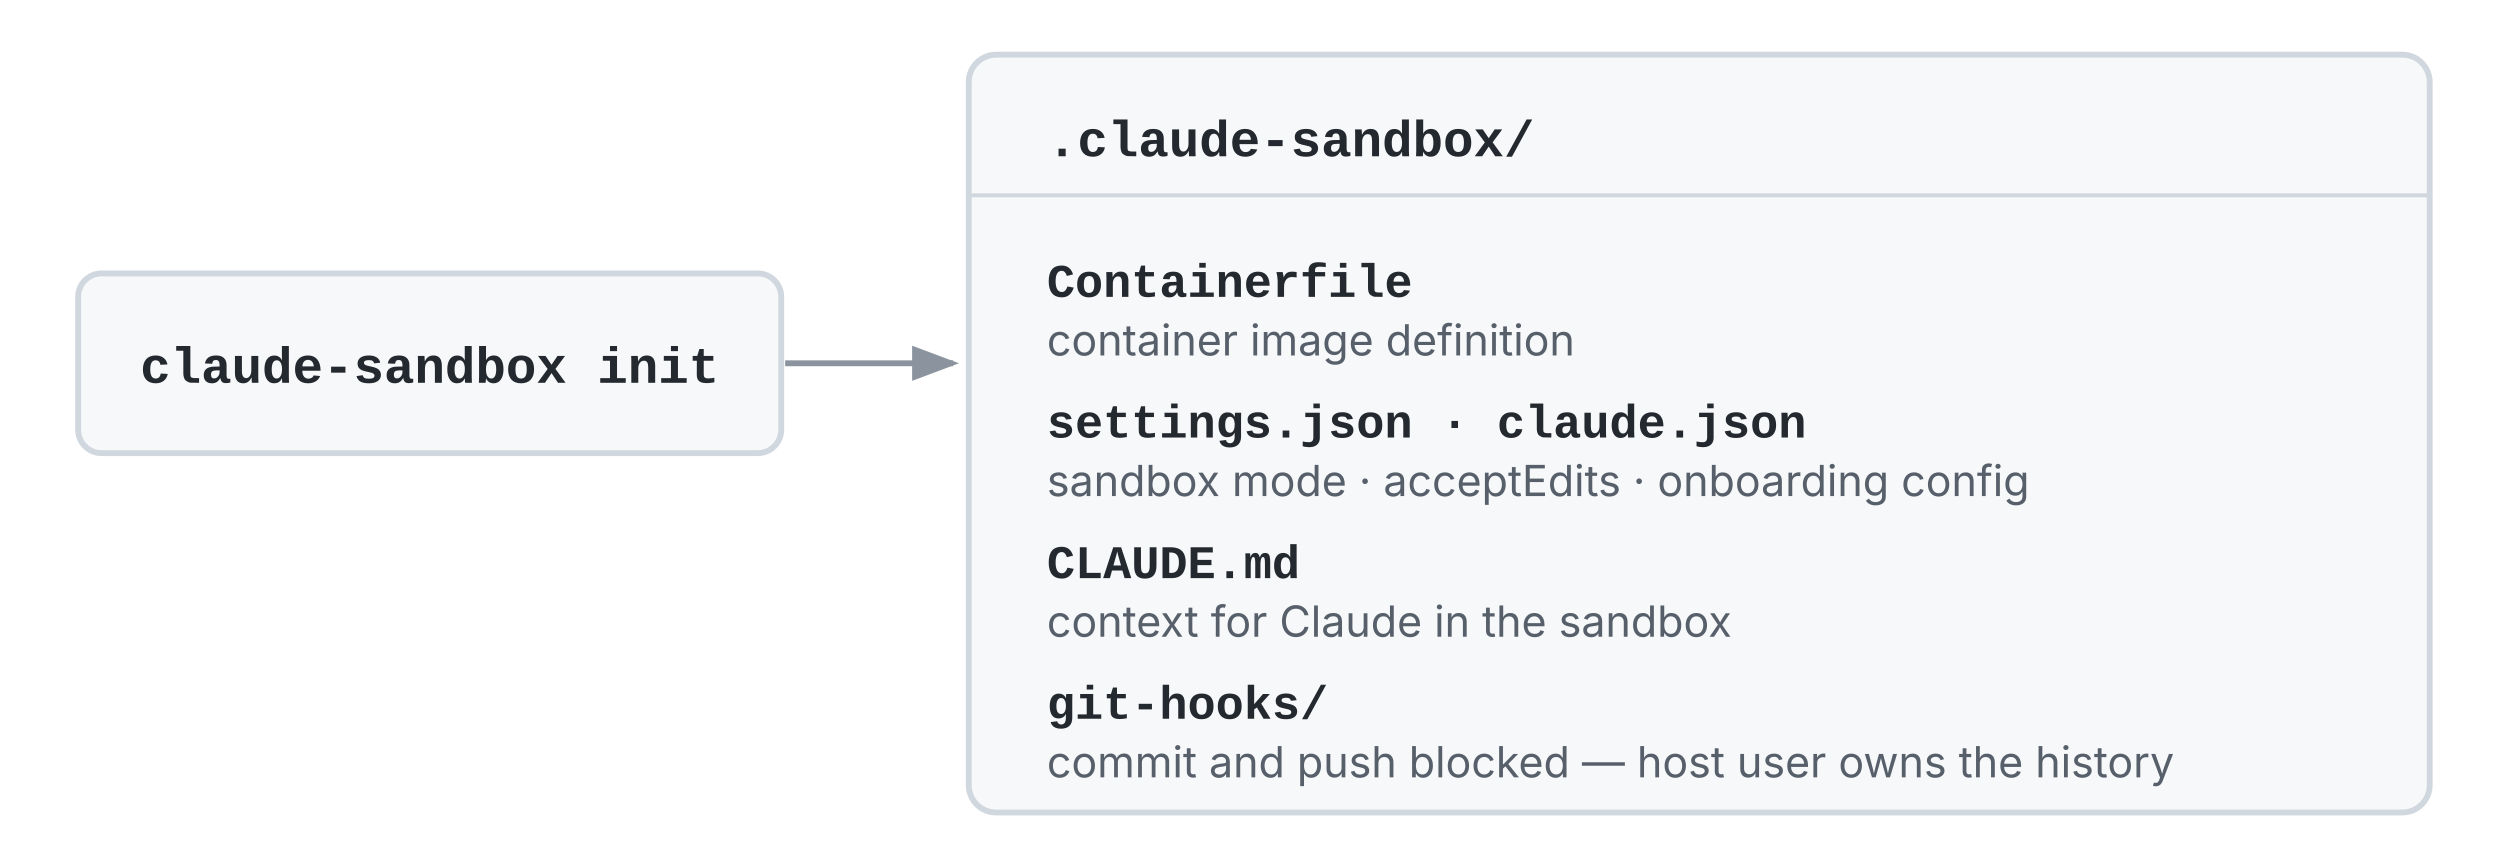
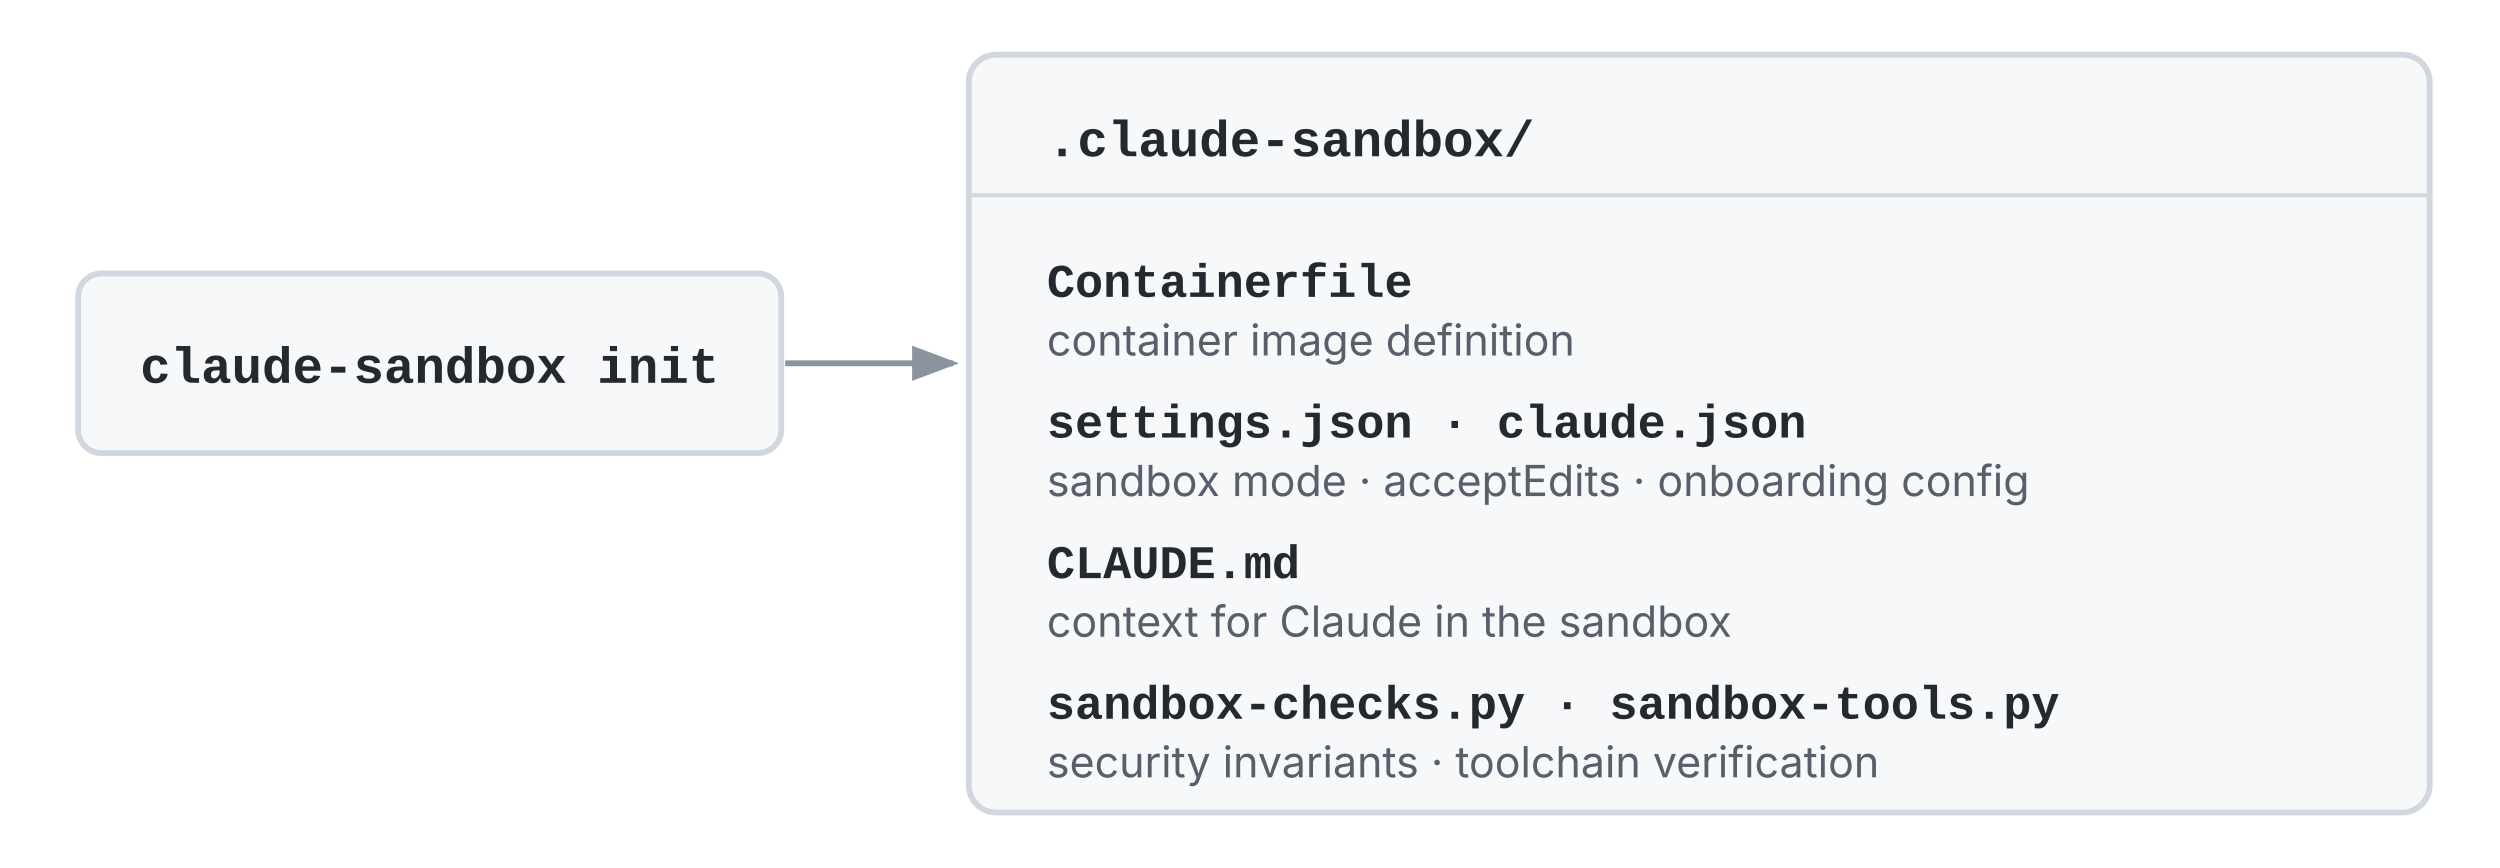
<svg xmlns="http://www.w3.org/2000/svg" viewBox="0 0 640 222" width="640" height="222">
  <defs>
    <marker id="arr" markerWidth="8" markerHeight="6" refX="7" refY="3" orient="auto">
      <polygon points="0 0, 8 3, 0 6" fill="#8b949e" />
    </marker>
  </defs>
  <style>
    text { font-family: -apple-system, BlinkMacSystemFont, 'Segoe UI', sans-serif; fill: #24292f; }
    .mono { font-family: 'SFMono-Regular', Consolas, 'Courier New', monospace; }
    .dim { font-size: 11px; fill: #57606a; }
  </style>
  <rect x="20" y="70" width="180" height="46" rx="6" fill="#f6f8fa" stroke="#d0d7de" stroke-width="1.5" />
  <text x="110" y="98" text-anchor="middle" class="mono" font-size="13" font-weight="600" fill="#57606a">claude-sandbox init</text>
  <line x1="201" y1="93" x2="244" y2="93" stroke="#8b949e" stroke-width="1.5" marker-end="url(#arr)" />
  <rect x="248" y="14" width="374" height="194" rx="7" fill="#f6f8fa" stroke="#d0d7de" stroke-width="1.5" />
  <text x="268" y="40" class="mono" font-size="13" font-weight="600" fill="#0969da">.claude-sandbox/</text>
  <line x1="248" y1="50" x2="622" y2="50" stroke="#d0d7de" stroke-width="1" />
  <text x="268" y="76" class="mono" font-size="12" font-weight="600">Containerfile</text>
  <text x="268" y="91" class="dim">container image definition</text>
  <text x="268" y="112" class="mono" font-size="12" font-weight="600">settings.json · claude.json</text>
  <text x="268" y="127" class="dim">sandbox mode · acceptEdits · onboarding config</text>
  <text x="268" y="148" class="mono" font-size="12" font-weight="600">CLAUDE.md</text>
  <text x="268" y="163" class="dim">context for Claude in the sandbox</text>
-   <text x="268" y="184" class="mono" font-size="12" font-weight="600">git-hooks/</text>
-   <text x="268" y="199" class="dim">commit and push blocked — host user owns the history</text>
+   <text x="268" y="184" class="mono" font-size="12" font-weight="600">sandbox-checks.py · sandbox-tools.py</text>
+   <text x="268" y="199" class="dim">security invariants · toolchain verification</text>
</svg>
